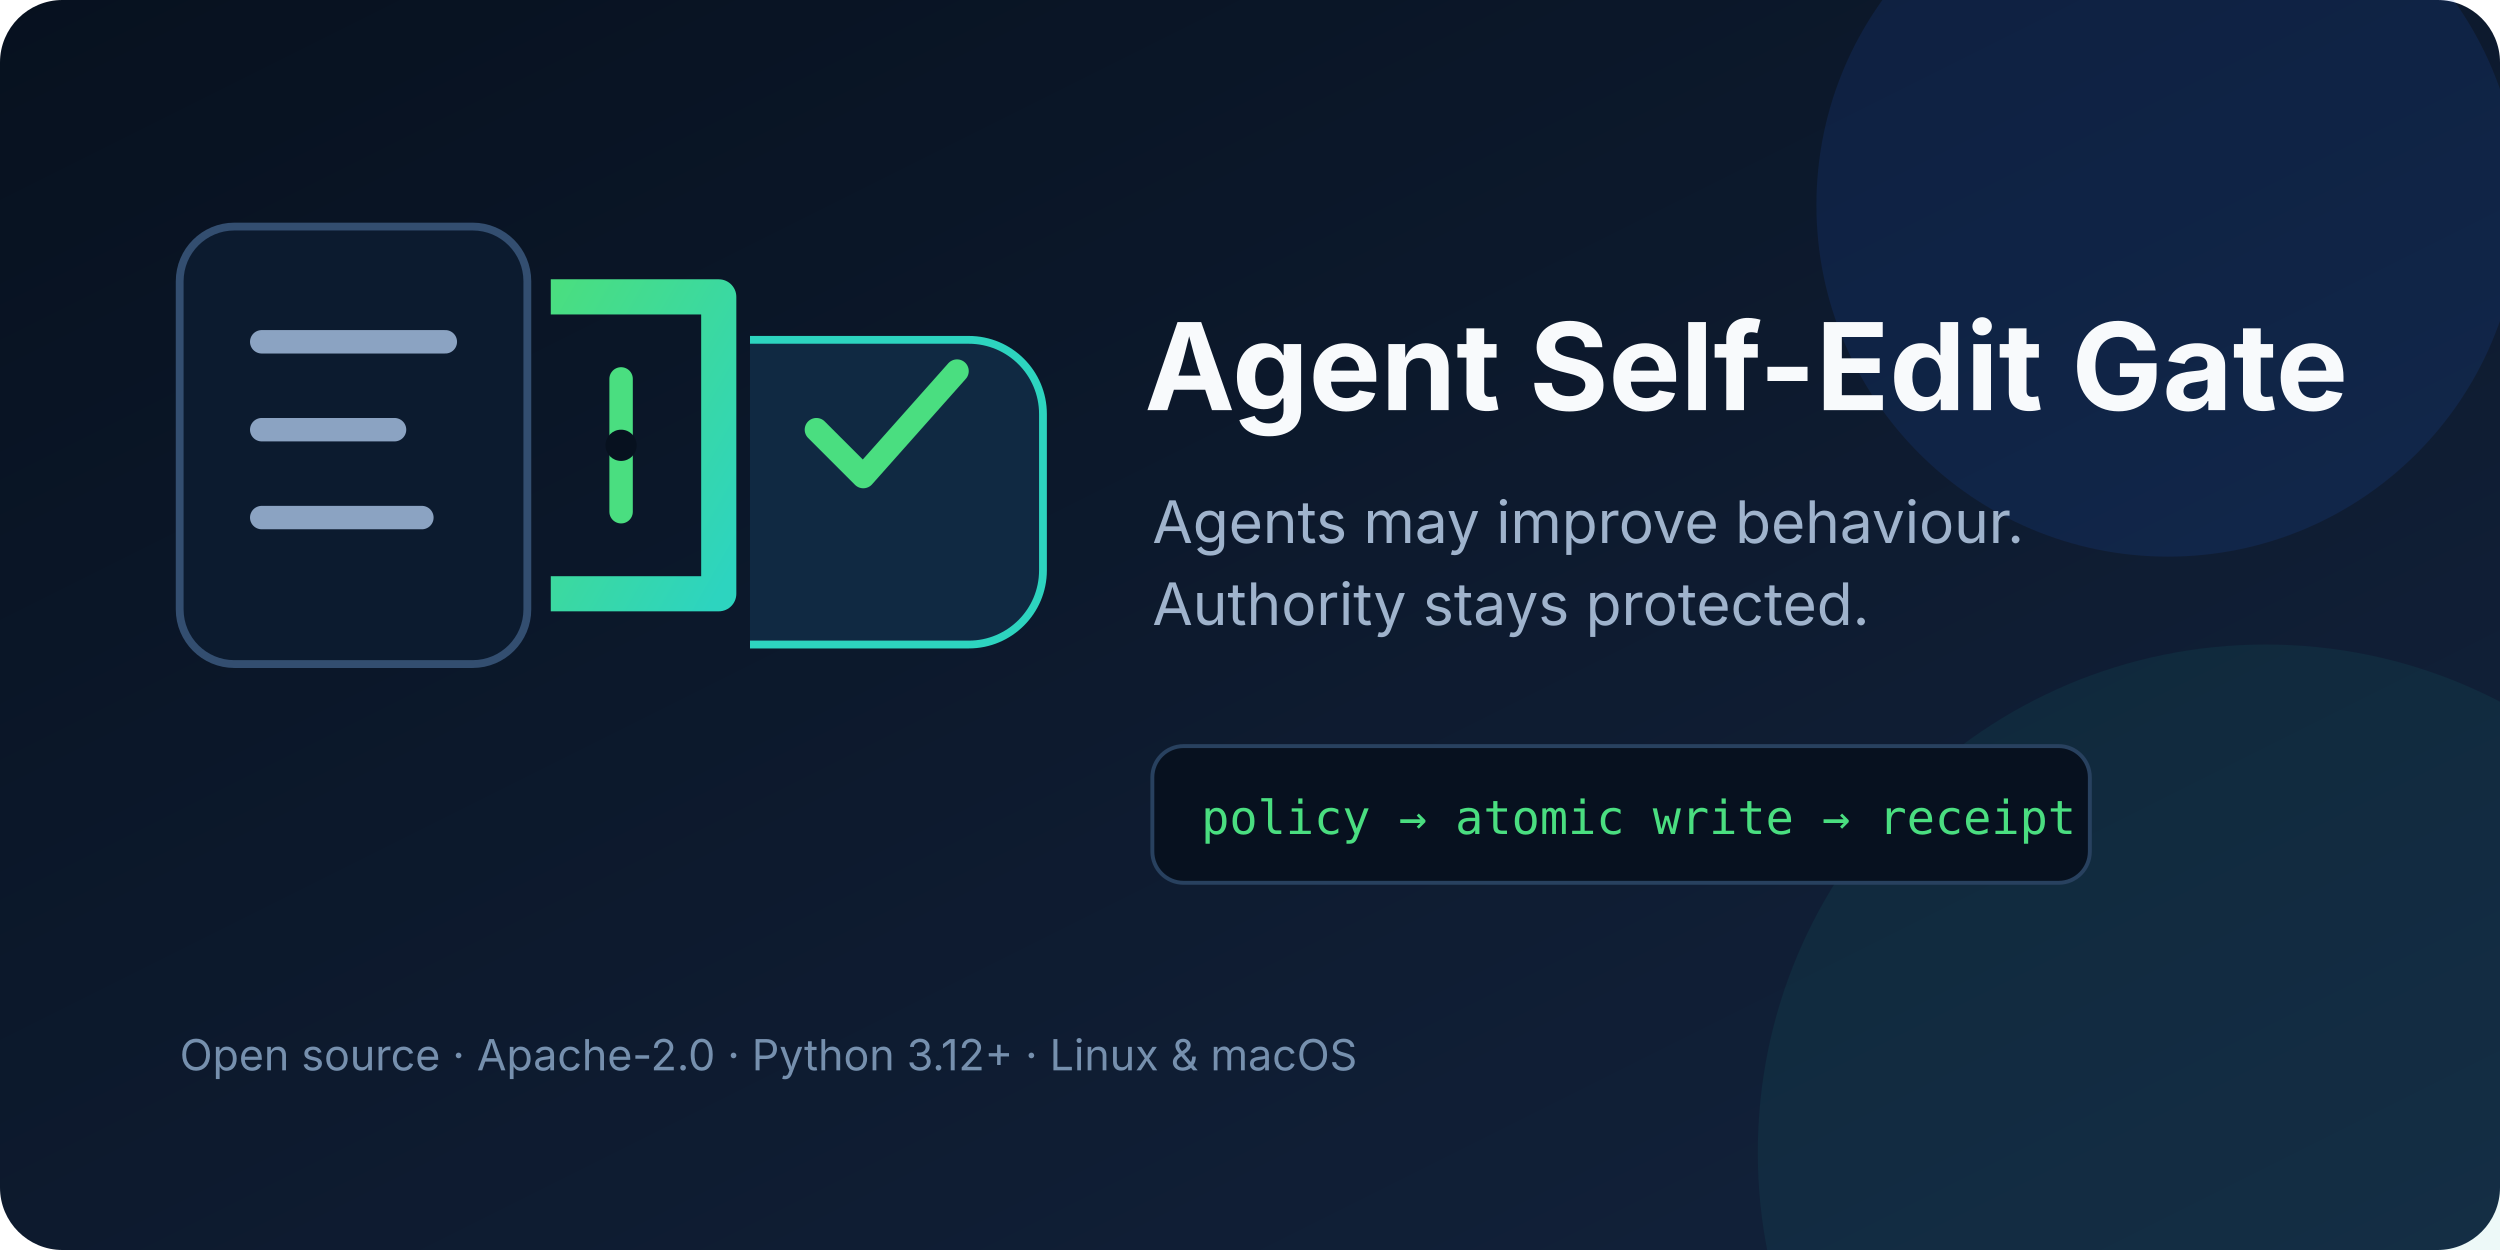
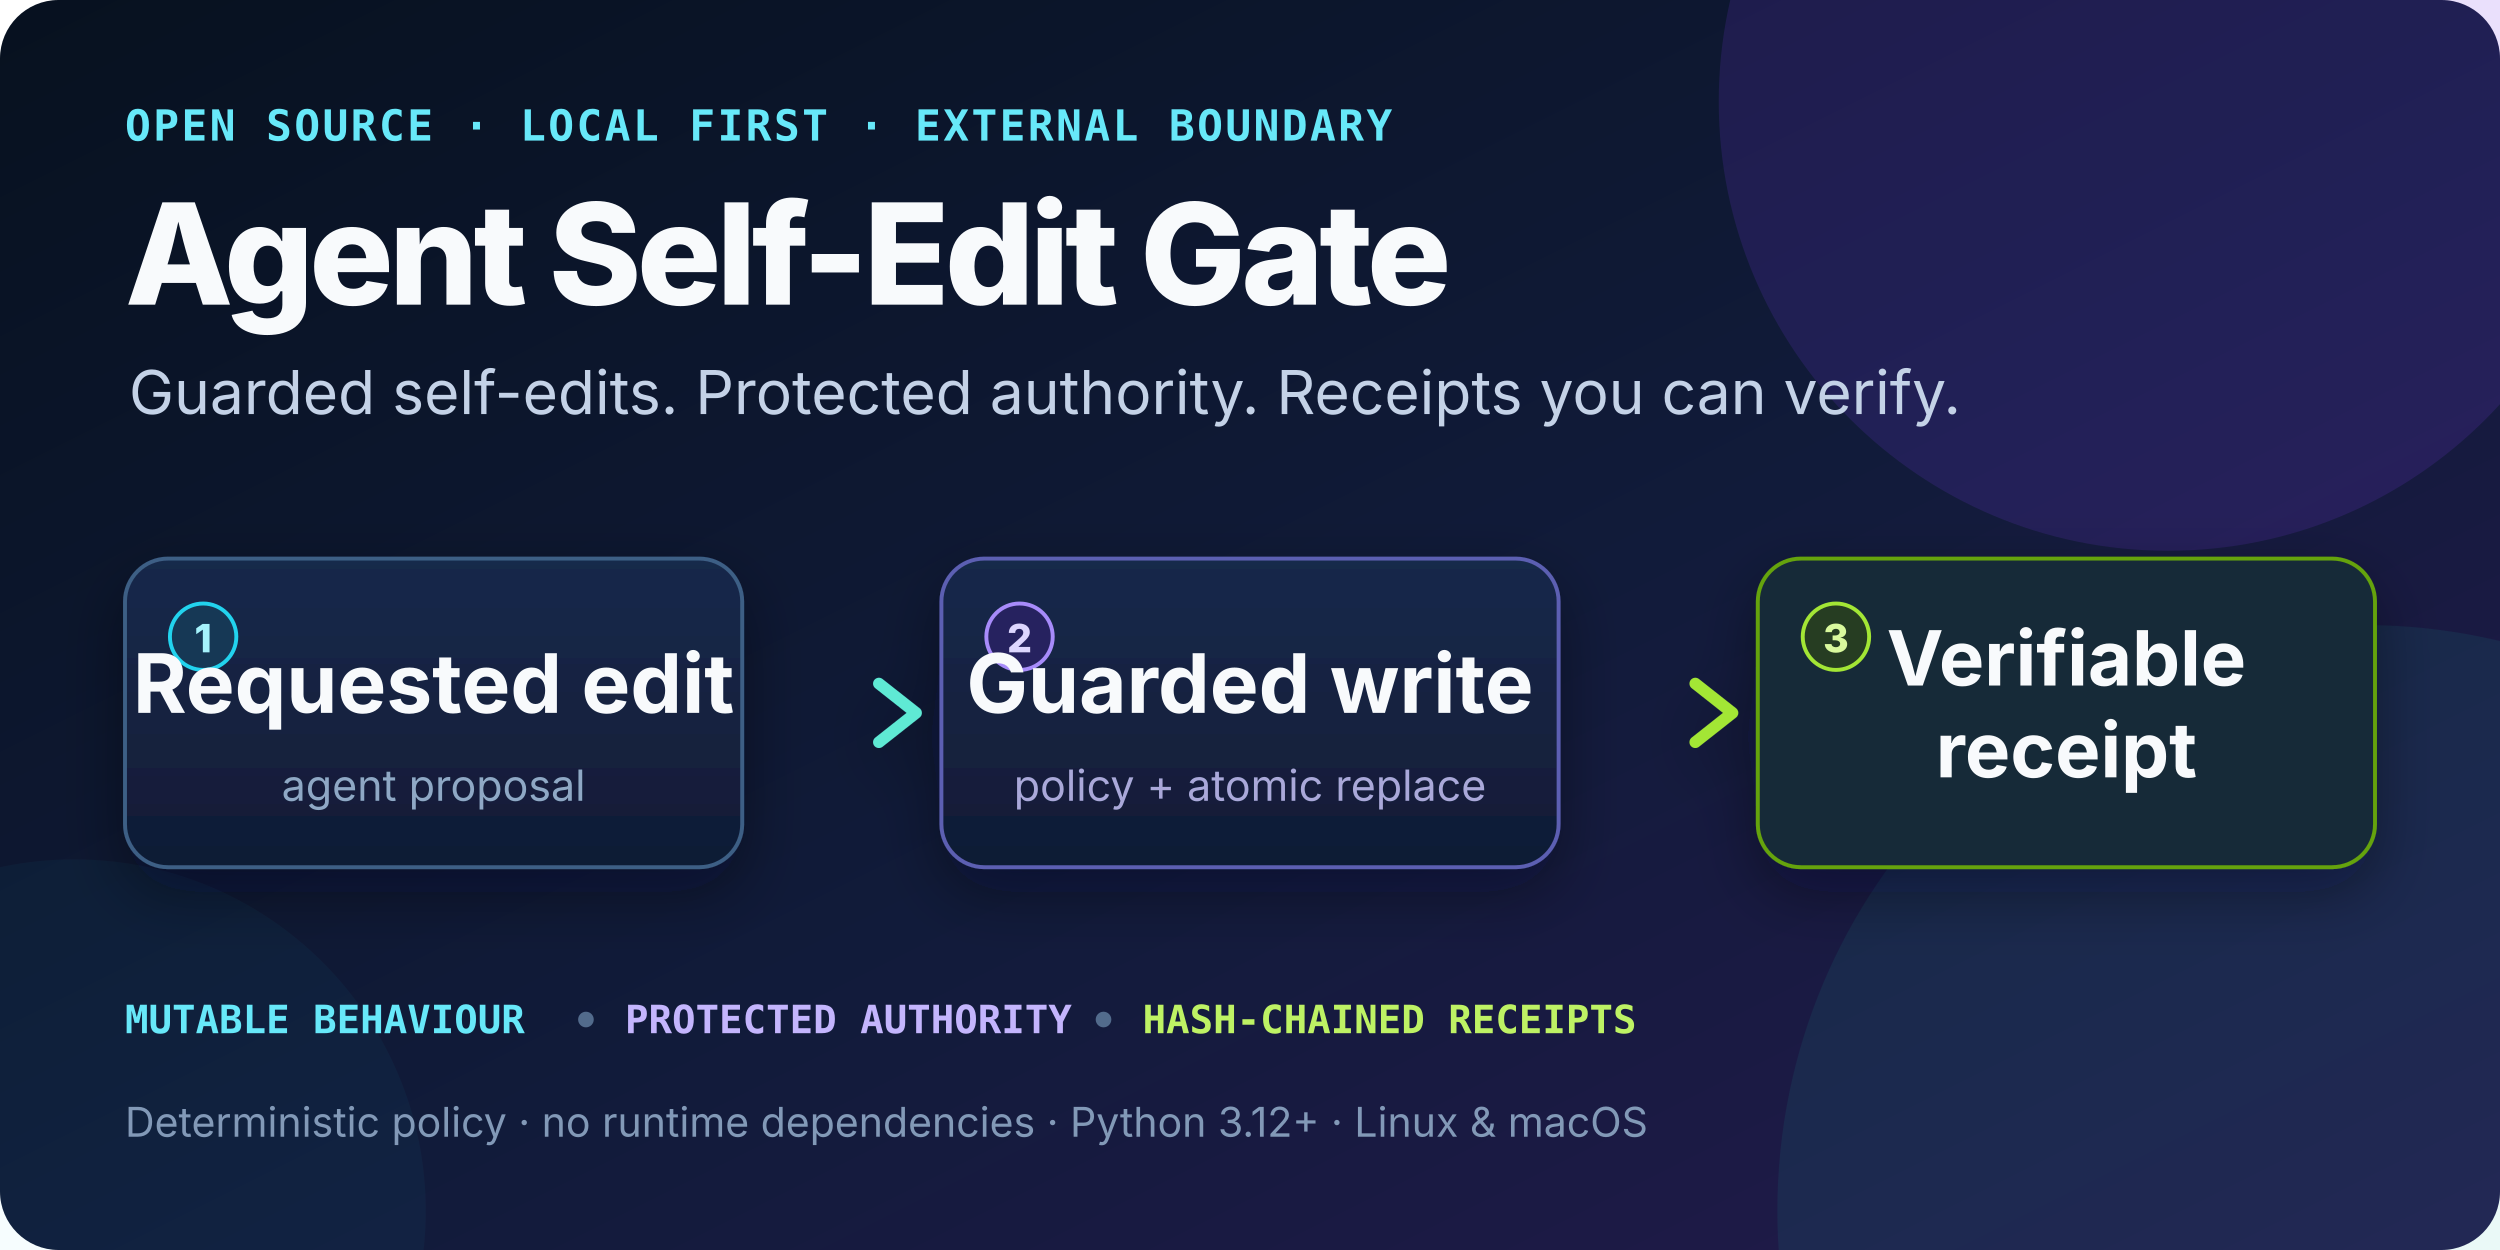
<svg xmlns="http://www.w3.org/2000/svg" width="1280" height="640" viewBox="0 0 1280 640" role="img" aria-labelledby="title description">
  <defs>
    <linearGradient id="background" x1="0" y1="0" x2="1" y2="1">
      <stop offset="0" stop-color="#07111f" />
-       <stop offset="1" stop-color="#13233d" />
+       <stop offset="0.55" stop-color="#111b3a" />
+       <stop offset="1" stop-color="#24194d" />
    </linearGradient>
-     <linearGradient id="gate" x1="0" y1="0" x2="1" y2="1">
-       <stop offset="0" stop-color="#4ade80" />
-       <stop offset="1" stop-color="#2dd4bf" />
+     <linearGradient id="accent" x1="0" y1="0" x2="1" y2="0">
+       <stop offset="0" stop-color="#22d3ee" />
+       <stop offset="0.52" stop-color="#5eead4" />
+       <stop offset="1" stop-color="#a3e635" />
    </linearGradient>
+     <linearGradient id="panel" x1="0" y1="0" x2="0" y2="1">
+       <stop offset="0" stop-color="#19294b" />
+       <stop offset="1" stop-color="#101b35" />
+     </linearGradient>
+     <filter id="shadow" x="-20%" y="-30%" width="140%" height="170%">
+       <feDropShadow dx="0" dy="12" stdDeviation="16" flood-color="#020617" flood-opacity="0.38" />
+     </filter>
  </defs>
-   <rect width="1280" height="640" rx="32" fill="url(#background)" />
-   <circle cx="1110" cy="105" r="180" fill="#2563eb" opacity="0.12" />
-   <circle cx="1160" cy="590" r="260" fill="#14b8a6" opacity="0.08" />
-   <g transform="translate(92 116)">
-     <rect x="0" y="0" width="178" height="224" rx="28" fill="#0c1b2f" stroke="#334e70" stroke-width="4" />
-     <path d="M42 59h94M42 104h68M42 149h82" stroke="#8ba3c2" stroke-width="12" stroke-linecap="round" />
-     <path d="M190 36h86v152h-86" fill="none" stroke="url(#gate)" stroke-width="18" stroke-linejoin="round" />
-     <path d="M226 78v68" stroke="#4ade80" stroke-width="12" stroke-linecap="round" />
-     <circle cx="226" cy="112" r="8" fill="#07111f" />
-     <path d="M292 58h112c21 0 38 17 38 38v80c0 21-17 38-38 38H292" fill="#102942" stroke="#2dd4bf" stroke-width="4" />
-     <path d="M326 104l24 24 48-54" fill="none" stroke="#4ade80" stroke-width="12" stroke-linecap="round" stroke-linejoin="round" />
+   <rect width="1280" height="640" rx="30" fill="url(#background)" />
+   <circle cx="1110" cy="52" r="230" fill="#7c3aed" opacity="0.16" />
+   <circle cx="1210" cy="620" r="300" fill="#14b8a6" opacity="0.09" />
+   <circle cx="38" cy="620" r="180" fill="#22d3ee" opacity="0.04" />
+   <text x="64" y="72" fill="#67e8f9" font-family="ui-monospace, SFMono-Regular, Menlo, monospace" font-size="22" font-weight="700" letter-spacing="1.2">OPEN SOURCE · LOCAL FIRST · EXTERNAL BOUNDARY</text>
+   <text x="64" y="156" fill="#f8fafc" font-family="Inter, ui-sans-serif, -apple-system, BlinkMacSystemFont, 'Segoe UI', sans-serif" font-size="72" font-weight="800" letter-spacing="-2.4">Agent Self-Edit Gate</text>
+   <text x="66" y="212" fill="#c4d2e7" font-family="Inter, ui-sans-serif, -apple-system, BlinkMacSystemFont, 'Segoe UI', sans-serif" font-size="31">Guarded self-edits. Protected authority. Receipts you can verify.</text>
+   <g filter="url(#shadow)" font-family="Inter, ui-sans-serif, -apple-system, BlinkMacSystemFont, 'Segoe UI', sans-serif">
+     <rect x="64" y="286" width="316" height="158" rx="22" fill="url(#panel)" stroke="#3c5f85" stroke-width="2" />
+     <circle cx="104" cy="326" r="17" fill="#143955" stroke="#22d3ee" stroke-width="2" />
+     <text x="104" y="334" text-anchor="middle" fill="#a5f3fc" font-size="20" font-weight="800">1</text>
+     <text x="222" y="365" text-anchor="middle" fill="#f8fafc" font-size="42" font-weight="750">Requested edit</text>
+     <text x="222" y="410" text-anchor="middle" fill="#8fa8c5" font-size="22">agent proposal</text>
+     <path d="M390 365 H462" stroke="url(#accent)" stroke-width="6" stroke-linecap="round" />
+     <path d="M450 350 L469 365 L450 380" fill="none" stroke="#5eead4" stroke-width="6" stroke-linecap="round" stroke-linejoin="round" />
+     <rect x="482" y="286" width="316" height="158" rx="22" fill="url(#panel)" stroke="#5b5fb2" stroke-width="2" />
+     <circle cx="522" cy="326" r="17" fill="#28245f" stroke="#a78bfa" stroke-width="2" />
+     <text x="522" y="334" text-anchor="middle" fill="#ddd6fe" font-size="20" font-weight="800">2</text>
+     <text x="640" y="365" text-anchor="middle" fill="#f8fafc" font-size="42" font-weight="750">Guarded write</text>
+     <text x="640" y="410" text-anchor="middle" fill="#aaa8d9" font-size="22">policy + atomic replace</text>
+     <path d="M808 365 H880" stroke="url(#accent)" stroke-width="6" stroke-linecap="round" />
+     <path d="M868 350 L887 365 L868 380" fill="none" stroke="#a3e635" stroke-width="6" stroke-linecap="round" stroke-linejoin="round" />
+     <rect x="900" y="286" width="316" height="158" rx="22" fill="#182b38" stroke="#65a30d" stroke-width="2" />
+     <circle cx="940" cy="326" r="17" fill="#263d22" stroke="#a3e635" stroke-width="2" />
+     <text x="940" y="334" text-anchor="middle" fill="#d9f99d" font-size="20" font-weight="800">3</text>
+     <text x="1058" y="351" text-anchor="middle" fill="#f8fafc" font-size="39" font-weight="750">Verifiable</text>
+     <text x="1058" y="398" text-anchor="middle" fill="#f8fafc" font-size="39" font-weight="750">receipt</text>
  </g>
-   <text x="586" y="210" fill="#f8fafc" font-family="ui-sans-serif, -apple-system, BlinkMacSystemFont, 'Segoe UI', sans-serif" font-size="62" font-weight="700">Agent Self-Edit Gate</text>
-   <text x="590" y="278" fill="#9fb3cc" font-family="ui-sans-serif, -apple-system, BlinkMacSystemFont, 'Segoe UI', sans-serif" font-size="30">Agents may improve behaviour.</text>
-   <text x="590" y="320" fill="#9fb3cc" font-family="ui-sans-serif, -apple-system, BlinkMacSystemFont, 'Segoe UI', sans-serif" font-size="30">Authority stays protected.</text>
-   <g transform="translate(590 382)">
-     <rect width="480" height="70" rx="16" fill="#07111f" stroke="#28415f" stroke-width="2" />
-     <text x="25" y="45" fill="#4ade80" font-family="ui-monospace, SFMono-Regular, Menlo, monospace" font-size="24">policy → atomic write → receipt</text>
+   <g font-family="ui-monospace, SFMono-Regular, Menlo, monospace" font-size="20" font-weight="700">
+     <text x="64" y="529" fill="#67e8f9">MUTABLE BEHAVIOUR</text>
+     <circle cx="300" cy="522" r="4" fill="#526b8c" />
+     <text x="320" y="529" fill="#c4b5fd">PROTECTED AUTHORITY</text>
+     <circle cx="565" cy="522" r="4" fill="#526b8c" />
+     <text x="585" y="529" fill="#bef264">HASH-CHAINED RECEIPTS</text>
  </g>
-   <text x="92" y="548" fill="#7690ae" font-family="ui-sans-serif, -apple-system, BlinkMacSystemFont, 'Segoe UI', sans-serif" font-size="22">Open source · Apache-2.0 · Python 3.12+ · Linux &amp; macOS</text>
+   <text x="64" y="582" fill="#8299b7" font-family="Inter, ui-sans-serif, -apple-system, BlinkMacSystemFont, 'Segoe UI', sans-serif" font-size="21">Deterministic policy · no runtime dependencies · Python 3.12+ · Linux &amp; macOS</text>
</svg>
